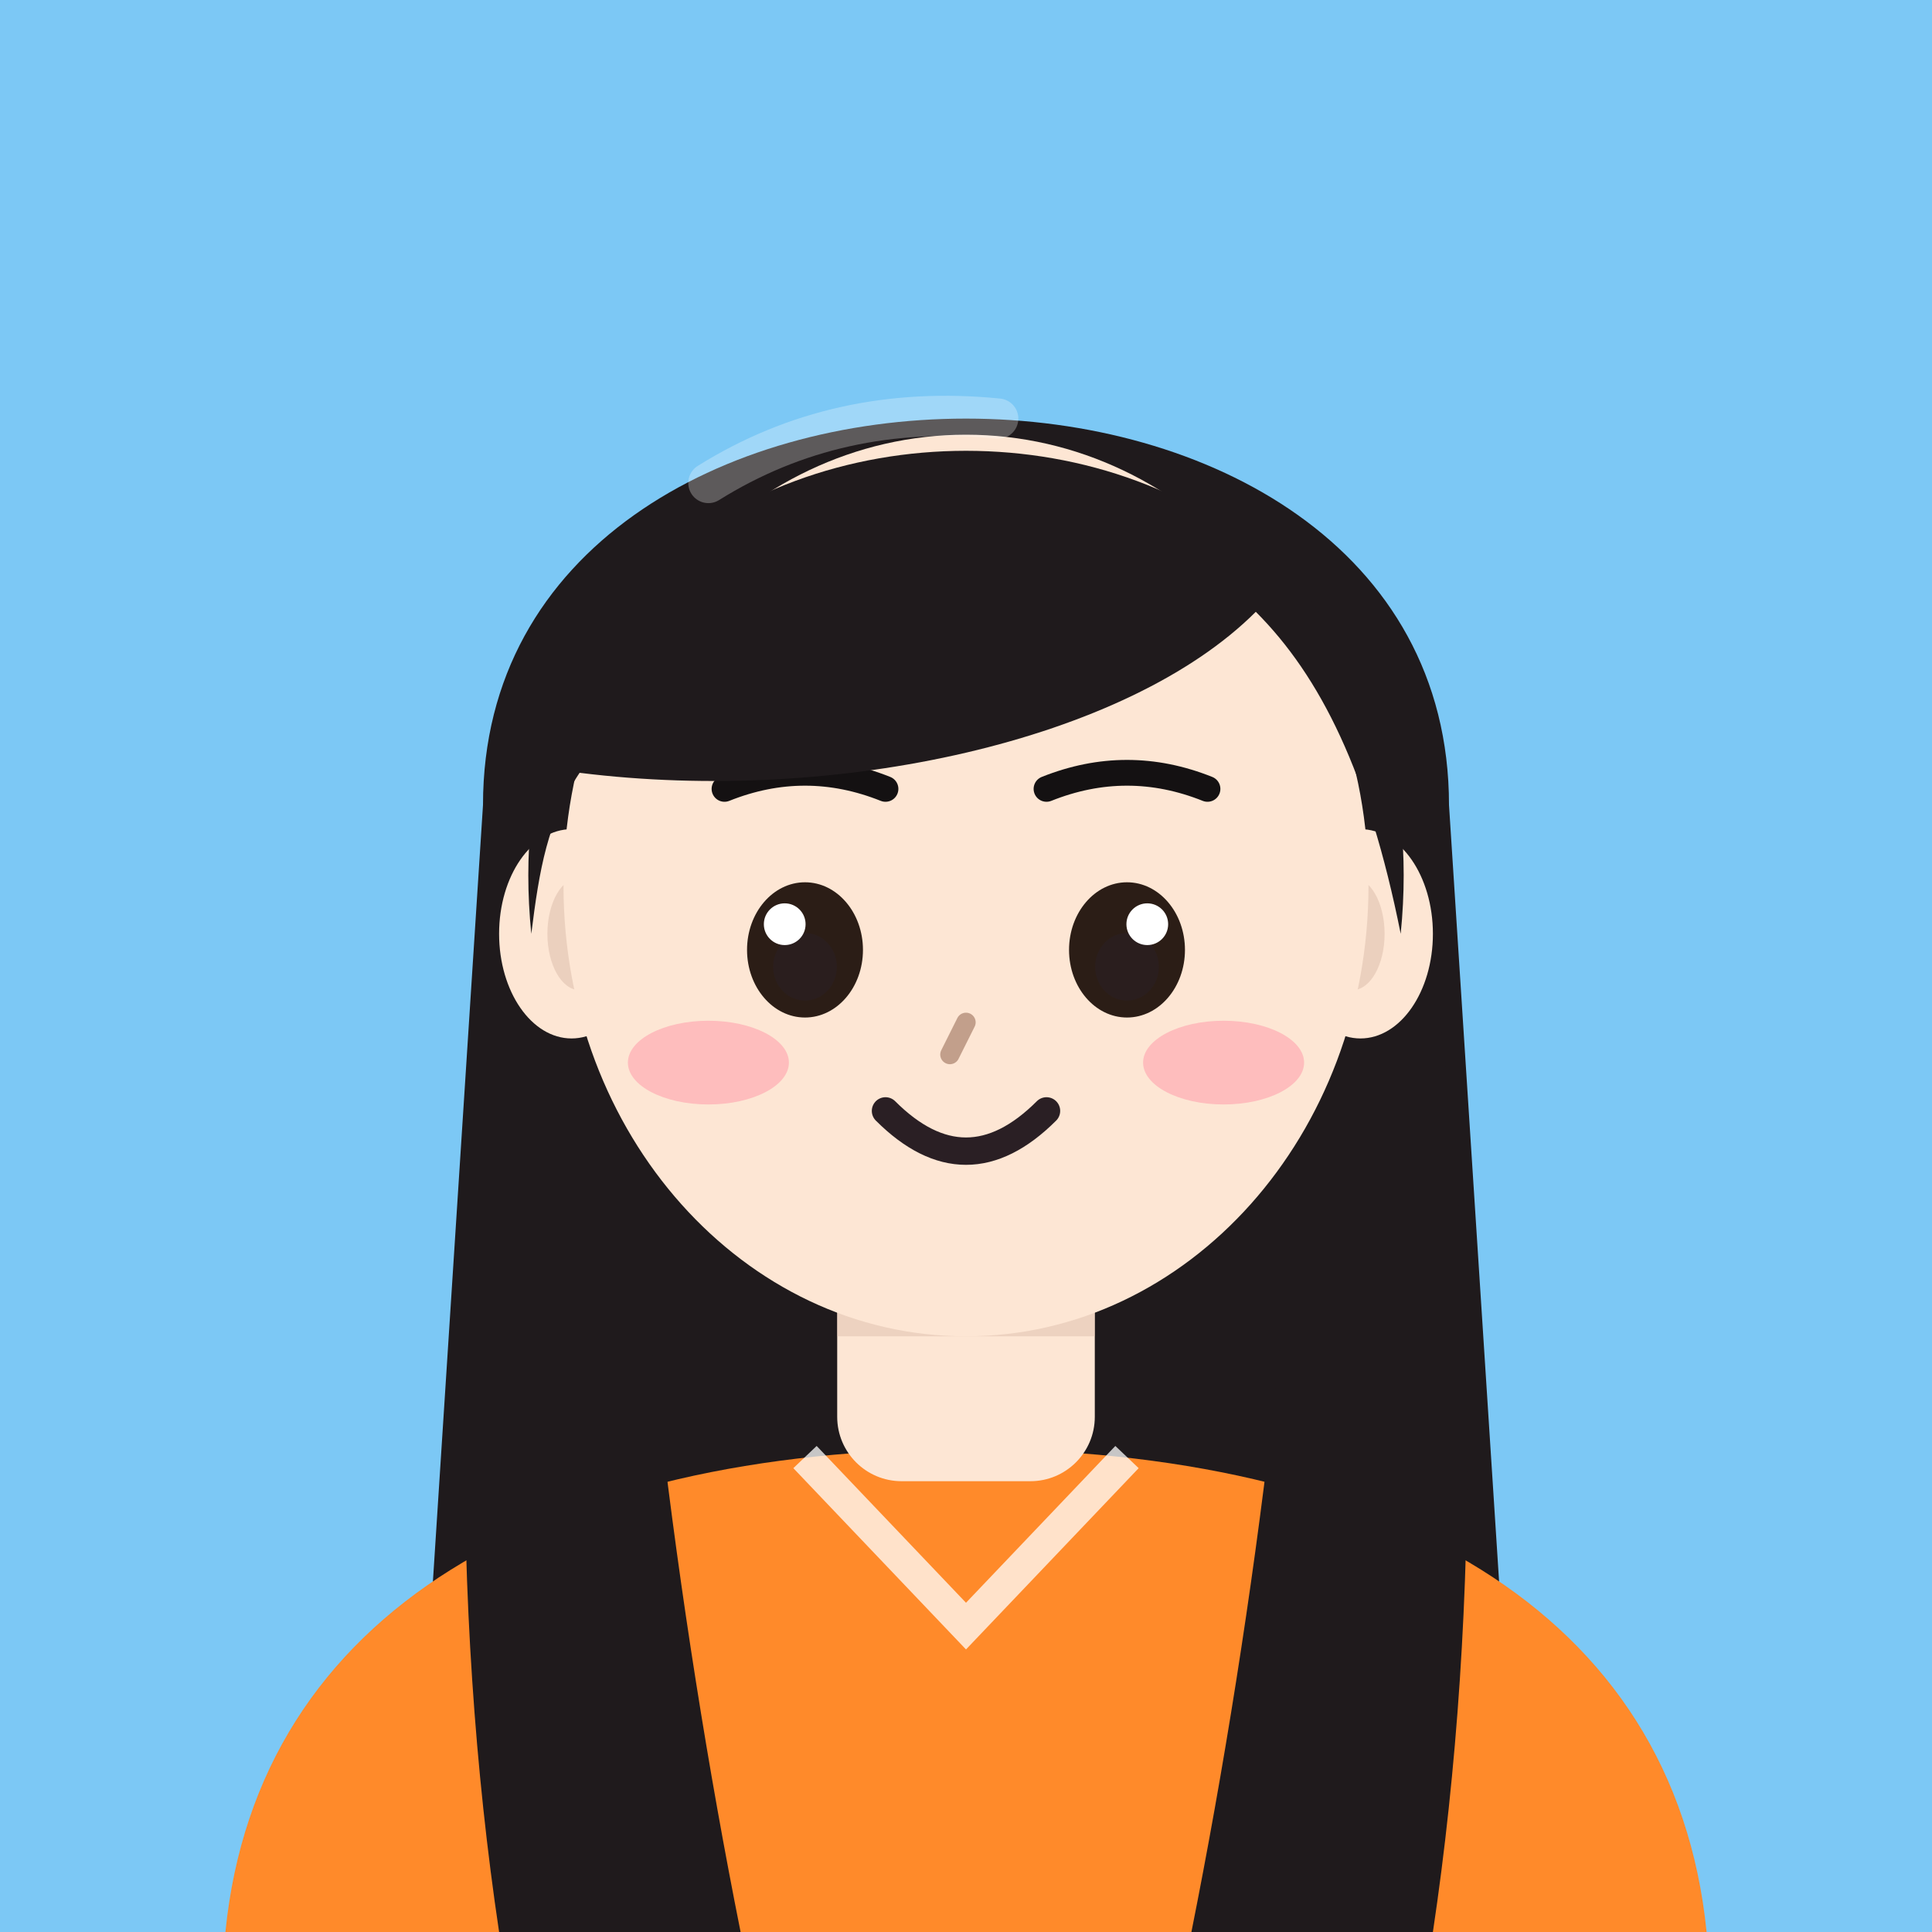
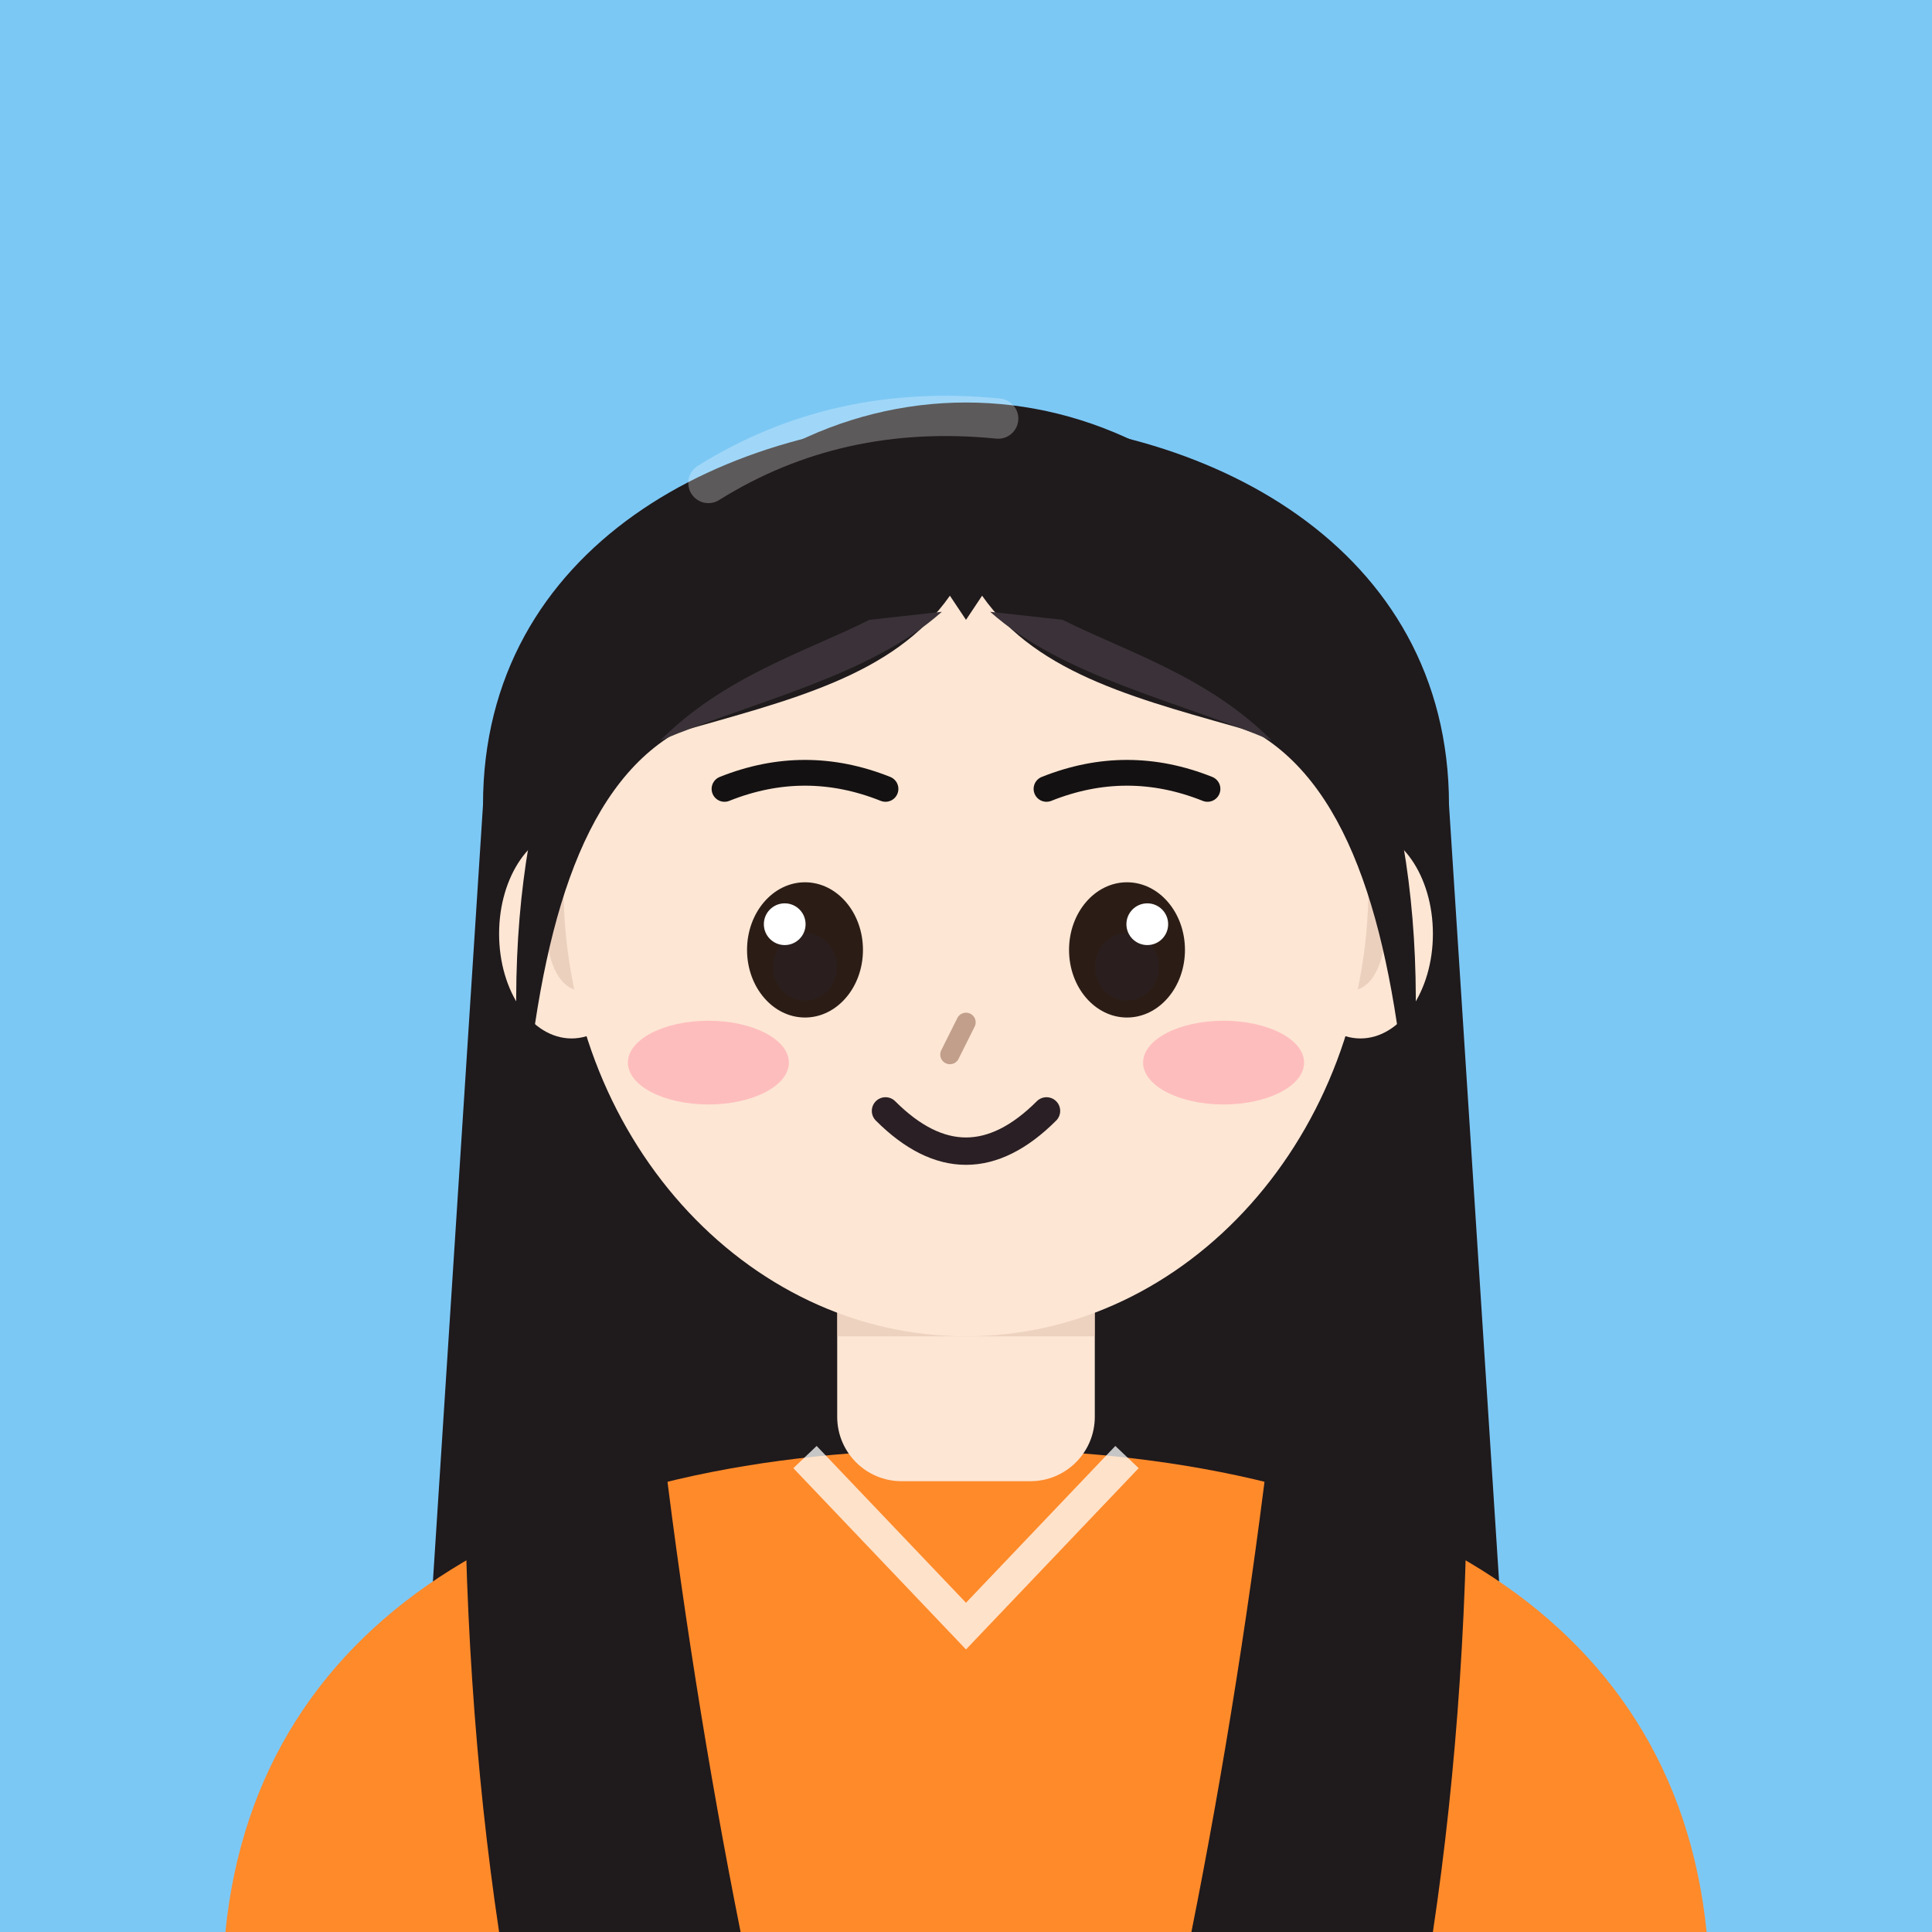
<svg xmlns="http://www.w3.org/2000/svg" viewBox="0 0 120 120">
  <rect width="120" height="120" fill="#7cc8f5" />
  <path d="M30 50 C30 18 90 18 90 50 L94 112 C80 118 40 118 26 112 Z" fill="#1f1a1c" />
  <path d="M14 120 C16 100 34 90 60 90 C86 90 104 100 106 120 Z" fill="#ff8a2a" />
  <path d="M50 90.5 L60 101 L70 90.5" fill="none" stroke="#fff" stroke-opacity=".75" stroke-width="2" />
  <path d="M32 54 C28 76 28 100 31 120 L46 120 C42 100 39 76 39 58 Z" fill="#1f1a1c" />
  <g transform="translate(120 0) scale(-1 1)">
    <path d="M32 54 C28 76 28 100 31 120 L46 120 C42 100 39 76 39 58 Z" fill="#1f1a1c" />
  </g>
  <rect x="52" y="74" width="16" height="18" rx="4" fill="#fde6d4" />
  <rect x="52" y="78" width="16" height="5" style="fill:#e0c1af" opacity=".55" />
  <ellipse cx="35.5" cy="58" rx="4.5" ry="6.5" fill="#fde6d4" />
  <ellipse cx="36" cy="58" rx="2" ry="3.5" style="fill:#e0c1af" opacity=".6" />
  <g transform="translate(120 0) scale(-1 1)">
    <ellipse cx="35.5" cy="58" rx="4.5" ry="6.5" fill="#fde6d4" />
    <ellipse cx="36" cy="58" rx="2" ry="3.5" style="fill:#e0c1af" opacity=".6" />
  </g>
  <ellipse cx="60" cy="55" rx="25" ry="28" fill="#fde6d4" />
  <ellipse cx="44" cy="66" rx="5" ry="2.6" fill="#ff6f91" opacity=".35" />
  <g transform="translate(120 0) scale(-1 1)">
    <ellipse cx="44" cy="66" rx="5" ry="2.6" fill="#ff6f91" opacity=".35" />
  </g>
  <ellipse cx="50" cy="59" rx="3.6" ry="4.2" fill="#2b1d16" />
  <ellipse cx="50" cy="60.05" rx="1.98" ry="2.1" fill="#2a1f24" opacity=".55" />
  <circle cx="48.74" cy="57.404" r="1.296" fill="#fff" />
  <g transform="translate(120 0) scale(-1 1)">
    <ellipse cx="50" cy="59" rx="3.6" ry="4.2" fill="#2b1d16" />
    <ellipse cx="50" cy="60.05" rx="1.98" ry="2.1" fill="#2a1f24" opacity=".55" />
    <circle cx="48.74" cy="57.404" r="1.296" fill="#fff" />
  </g>
  <path d="M45 49 Q50 47 55 49" fill="none" stroke="#141112" stroke-width="1.6" stroke-linecap="round" />
  <g transform="translate(120 0) scale(-1 1)">
    <path d="M45 49 Q50 47 55 49" fill="none" stroke="#141112" stroke-width="1.6" stroke-linecap="round" />
  </g>
  <path d="M60 63.5 L59 65.5" stroke="#7a4a35" stroke-opacity=".45" stroke-width="1.2" stroke-linecap="round" />
  <path d="M55 69 Q60 74 65 69" fill="none" stroke="#2a1f24" stroke-width="1.7" stroke-linecap="round" />
-   <path d="M33 58 C29 18 91 18 87 58 C85 48 82 42 78 38 C70 46 52 50 36 48 C34 51 33.5 54 33 58 Z" fill="#1f1a1c" />
+   <path d="M32.5 70 C26 10 94 10 87.5 70 C86.5 58 84 49 78 45.5 C71 43.5 64.5 42 61 37 L60 38.5 L59 37 C55.5 42 49 43.5 42 45.5 C36 49 33.5 58 32.5 70 Z" fill="#1f1a1c" />
+   <path d="M61.5 38 C66 42 73 43.5 79 46 C75 42 70 40.5 66 38.5 Z" fill="#3a3238" />
+   <path d="M58.5 38 C54 42 47 43.5 41 46 C45 42 50 40.5 54 38.5 Z" fill="#3a3238" />
  <path d="M44 30 Q52 25 62 26" fill="none" stroke="#fff" stroke-opacity=".28" stroke-width="2.5" stroke-linecap="round" />
</svg>
